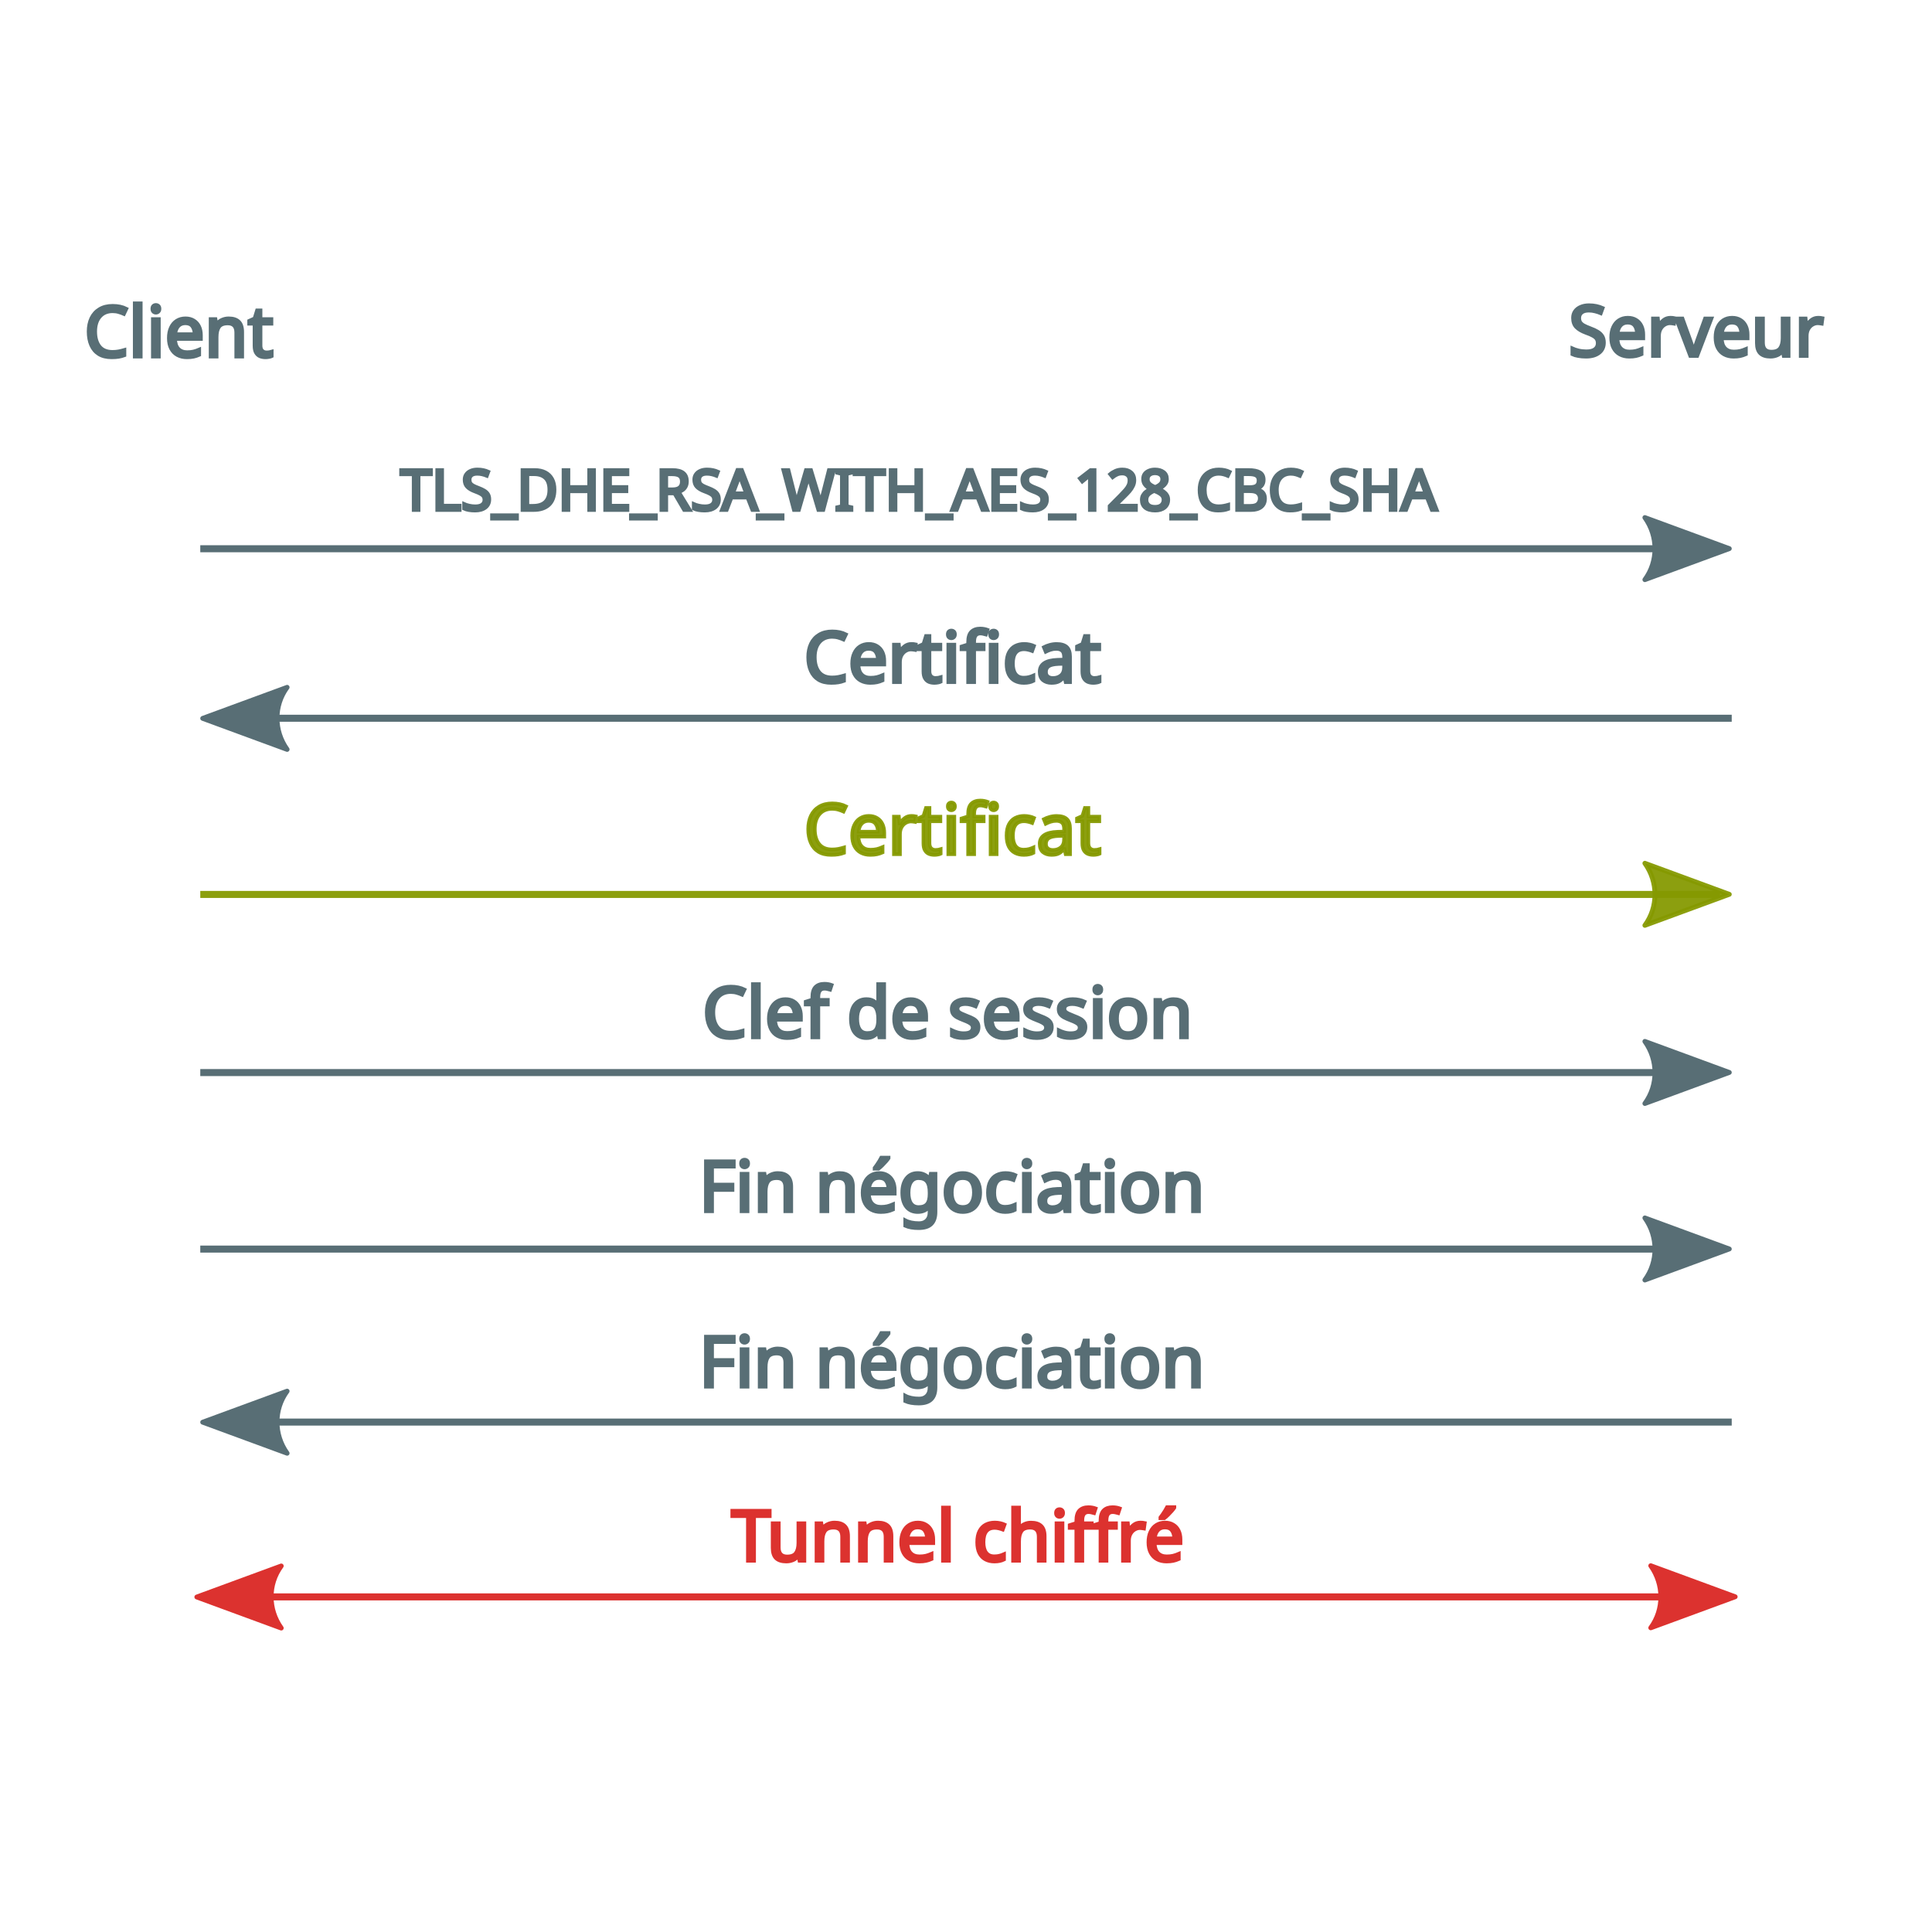
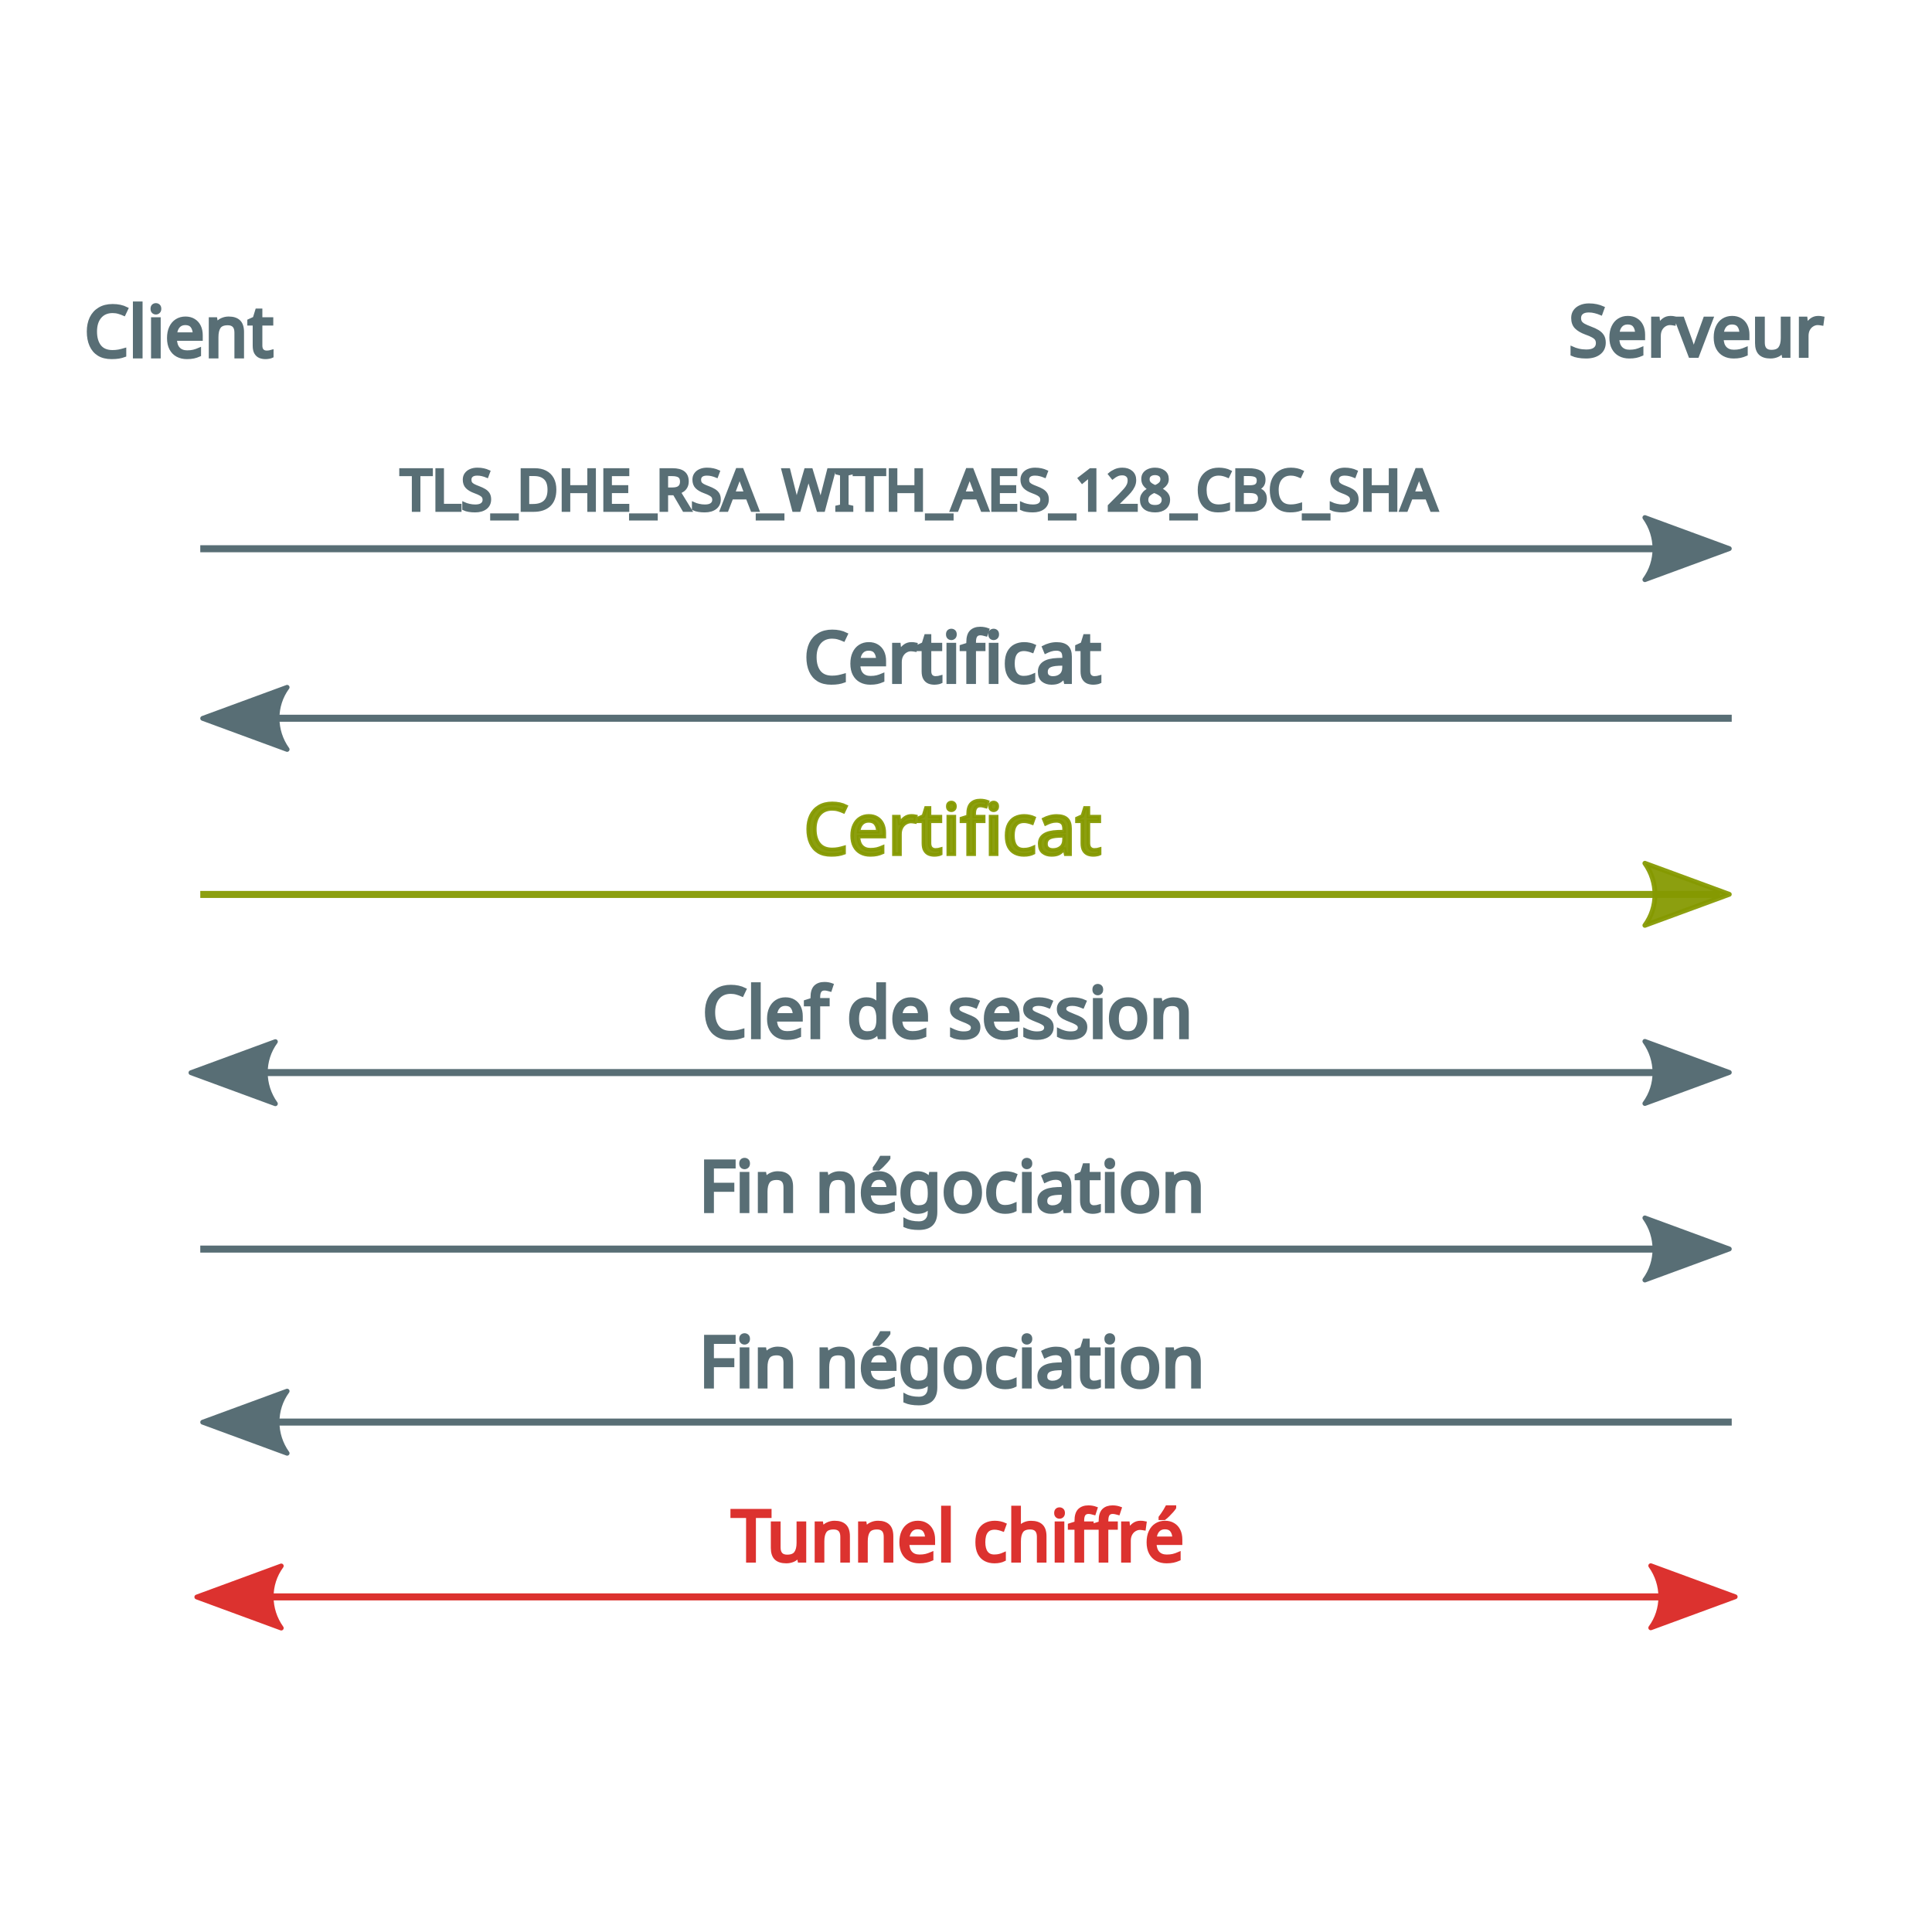
<svg xmlns="http://www.w3.org/2000/svg" width="550" height="550" id="svg2985" version="1.1">
  <defs id="defs2987">
+     <marker orient="auto" refY="0" refX="0" id="marker4394" style="overflow:visible">
+       <path id="path4396" style="fill:#586e75;fill-opacity:1;fill-rule:evenodd;stroke:#586e75;stroke-width:0.625;stroke-linejoin:round;stroke-opacity:1" d="M 8.719,4.034 -2.207,0.016 8.719,-4.002 c -1.745,2.372 -1.735,5.617 -6e-7,8.035 z" transform="matrix(1.1,0,0,1.1,1.1,0)" />
+     </marker>
    <marker orient="auto" refY="0" refX="0" id="marker10998" style="overflow:visible">
      <path id="path11000" style="fill:#dc322f;fill-opacity:1;fill-rule:evenodd;stroke:#dc322f;stroke-width:0.625;stroke-linejoin:round;stroke-opacity:1" d="M 8.719,4.034 -2.207,0.016 8.719,-4.002 c -1.745,2.372 -1.735,5.617 -6e-7,8.035 z" transform="matrix(1.1,0,0,1.1,1.1,0)" />
    </marker>
    <marker style="overflow:visible" id="marker10820" refX="0" refY="0" orient="auto">
      <path transform="matrix(-1.1,0,0,-1.1,-1.1,0)" d="M 8.719,4.034 -2.207,0.016 8.719,-4.002 c -1.745,2.372 -1.735,5.617 -6e-7,8.035 z" style="fill:#dc322f;fill-opacity:1;fill-rule:evenodd;stroke:#dc322f;stroke-width:0.625;stroke-linejoin:round;stroke-opacity:1" id="path10822" />
    </marker>
    <marker style="overflow:visible" id="marker10648" refX="0" refY="0" orient="auto">
      <path transform="matrix(1.1,0,0,1.1,1.1,0)" d="M 8.719,4.034 -2.207,0.016 8.719,-4.002 c -1.745,2.372 -1.735,5.617 -6e-7,8.035 z" style="fill:#586e75;fill-opacity:1;fill-rule:evenodd;stroke:#586e75;stroke-width:0.625;stroke-linejoin:round;stroke-opacity:1" id="path10650" />
    </marker>
    <marker style="overflow:visible" id="marker10482" refX="0" refY="0" orient="auto">
      <path transform="matrix(-1.1,0,0,-1.1,-1.1,0)" d="M 8.719,4.034 -2.207,0.016 8.719,-4.002 c -1.745,2.372 -1.735,5.617 -6e-7,8.035 z" style="fill:#586e75;fill-opacity:1;fill-rule:evenodd;stroke:#586e75;stroke-width:0.625;stroke-linejoin:round;stroke-opacity:1" id="path10484" />
    </marker>
    <marker style="overflow:visible" id="marker10322" refX="0" refY="0" orient="auto">
      <path transform="matrix(-1.1,0,0,-1.1,-1.1,0)" d="M 8.719,4.034 -2.207,0.016 8.719,-4.002 c -1.745,2.372 -1.735,5.617 -6e-7,8.035 z" style="fill:#586e75;fill-opacity:1;fill-rule:evenodd;stroke:#586e75;stroke-width:0.625;stroke-linejoin:round;stroke-opacity:1" id="path10324" />
    </marker>
    <marker style="overflow:visible" id="marker10162" refX="0" refY="0" orient="auto">
      <path transform="matrix(-1.1,0,0,-1.1,-1.1,0)" d="M 8.719,4.034 -2.207,0.016 8.719,-4.002 c -1.745,2.372 -1.735,5.617 -6e-7,8.035 z" style="fill:#859900;fill-opacity:0.941;fill-rule:evenodd;stroke:#859900;stroke-width:0.625;stroke-linejoin:round;stroke-opacity:0.941" id="path10164" />
    </marker>
    <marker orient="auto" refY="0" refX="0" id="Arrow2Lstart" style="overflow:visible">
      <path id="path9386" style="fill:#586e75;fill-opacity:1;fill-rule:evenodd;stroke:#586e75;stroke-width:0.625;stroke-linejoin:round;stroke-opacity:1" d="M 8.719,4.034 -2.207,0.016 8.719,-4.002 c -1.745,2.372 -1.735,5.617 -6e-7,8.035 z" transform="matrix(1.1,0,0,1.1,1.1,0)" />
    </marker>
    <marker orient="auto" refY="0" refX="0" id="Arrow1Lstart" style="overflow:visible">
      <path id="path9368" d="M 0,0 5,-5 -12.5,0 5,5 0,0 Z" style="fill:#586e75;fill-opacity:1;fill-rule:evenodd;stroke:#586e75;stroke-width:1pt;stroke-opacity:1" transform="matrix(0.8,0,0,0.8,10,0)" />
    </marker>
    <marker style="overflow:visible" id="marker9752" refX="0" refY="0" orient="auto">
      <path transform="matrix(-1.1,0,0,-1.1,-1.1,0)" d="M 8.719,4.034 -2.207,0.016 8.719,-4.002 c -1.745,2.372 -1.735,5.617 -6e-7,8.035 z" style="fill:#586e75;fill-opacity:1;fill-rule:evenodd;stroke:#586e75;stroke-width:0.625;stroke-linejoin:round;stroke-opacity:1" id="path9754" />
    </marker>
    <marker orient="auto" refY="0" refX="0" id="Arrow2Lend" style="overflow:visible">
      <path id="path9389" style="fill:#586e75;fill-opacity:1;fill-rule:evenodd;stroke:#586e75;stroke-width:0.625;stroke-linejoin:round;stroke-opacity:1" d="M 8.719,4.034 -2.207,0.016 8.719,-4.002 c -1.745,2.372 -1.735,5.617 -6e-7,8.035 z" transform="matrix(-1.1,0,0,-1.1,-1.1,0)" />
    </marker>
    <marker orient="auto" refY="0" refX="0" id="Arrow1Mstart" style="overflow:visible">
      <path id="path3783" d="M 0,0 5,-5 -12.5,0 5,5 0,0 Z" style="fill-rule:evenodd;stroke:#000000;stroke-width:1pt" transform="matrix(0.4,0,0,0.4,4,0)" />
    </marker>
    <marker orient="auto" refY="0" refX="0" id="Arrow1Mend" style="overflow:visible">
      <path id="path3786" d="M 0,0 5,-5 -12.5,0 5,5 0,0 Z" style="fill-rule:evenodd;stroke:#000000;stroke-width:1pt" transform="matrix(-0.4,0,0,-0.4,-4,0)" />
    </marker>
    <marker orient="auto" refY="0" refX="0" id="Arrow1Lend" style="overflow:visible">
      <path id="path3780" d="M 0,0 5,-5 -12.5,0 5,5 0,0 Z" style="fill-rule:evenodd;stroke:#000000;stroke-width:1pt" transform="matrix(-0.8,0,0,-0.8,-10,0)" />
    </marker>
    <marker orient="auto" refY="0" refX="0" id="Arrow1Mend-7" style="overflow:visible">
      <path id="path3786-9" d="M 0,0 5,-5 -12.5,0 5,5 0,0 Z" style="fill-rule:evenodd;stroke:#000000;stroke-width:1pt" transform="matrix(-0.4,0,0,-0.4,-4,0)" />
    </marker>
    <marker orient="auto" refY="0" refX="0" id="Arrow1Mstart-1" style="overflow:visible">
      <path id="path3783-3" d="M 0,0 5,-5 -12.5,0 5,5 0,0 Z" style="fill-rule:evenodd;stroke:#000000;stroke-width:1pt" transform="matrix(0.4,0,0,0.4,4,0)" />
    </marker>
    <marker orient="auto" refY="0" refX="0" id="Arrow1Mend-6" style="overflow:visible">
      <path id="path3786-90" d="M 0,0 5,-5 -12.5,0 5,5 0,0 Z" style="fill-rule:evenodd;stroke:#000000;stroke-width:1pt" transform="matrix(-0.4,0,0,-0.4,-4,0)" />
    </marker>
    <marker orient="auto" refY="0" refX="0" id="Arrow1Mend-2" style="overflow:visible">
      <path id="path3786-8" d="M 0,0 5,-5 -12.5,0 5,5 0,0 Z" style="fill-rule:evenodd;stroke:#000000;stroke-width:1pt" transform="matrix(-0.4,0,0,-0.4,-4,0)" />
    </marker>
    <marker orient="auto" refY="0" refX="0" id="Arrow1Mend-63" style="overflow:visible">
      <path id="path3786-5" d="M 0,0 5,-5 -12.5,0 5,5 0,0 Z" style="fill-rule:evenodd;stroke:#000000;stroke-width:1pt" transform="matrix(-0.4,0,0,-0.4,-4,0)" />
    </marker>
    <marker orient="auto" refY="0" refX="0" id="Arrow1Mstart-16" style="overflow:visible">
      <path id="path3783-2" d="M 0,0 5,-5 -12.5,0 5,5 0,0 Z" style="fill-rule:evenodd;stroke:#000000;stroke-width:1pt" transform="matrix(0.4,0,0,0.4,4,0)" />
    </marker>
    <marker orient="auto" refY="0" refX="0" id="Arrow1Mstart-6" style="overflow:visible">
      <path id="path3783-5" d="M 0,0 5,-5 -12.5,0 5,5 0,0 Z" style="fill-rule:evenodd;stroke:#000000;stroke-width:1pt" transform="matrix(0.4,0,0,0.4,4,0)" />
    </marker>
    <marker orient="auto" refY="0" refX="0" id="Arrow1Mstart-69" style="overflow:visible">
      <path id="path3783-4" d="M 0,0 5,-5 -12.5,0 5,5 0,0 Z" style="fill-rule:evenodd;stroke:#000000;stroke-width:1pt" transform="matrix(0.4,0,0,0.4,4,0)" />
    </marker>
    <marker orient="auto" refY="0" refX="0" id="Arrow1Mend-1" style="overflow:visible">
      <path id="path3786-3" d="M 0,0 5,-5 -12.5,0 5,5 0,0 Z" style="fill-rule:evenodd;stroke:#000000;stroke-width:1pt" transform="matrix(-0.4,0,0,-0.4,-4,0)" />
    </marker>
    <marker orient="auto" refY="0" refX="0" id="Arrow1Mend-5" style="overflow:visible">
      <path id="path3786-1" d="M 0,0 5,-5 -12.5,0 5,5 0,0 Z" style="fill-rule:evenodd;stroke:#000000;stroke-width:1pt" transform="matrix(-0.4,0,0,-0.4,-4,0)" />
    </marker>
    <marker orient="auto" refY="0" refX="0" id="Arrow1Mend-64" style="overflow:visible">
      <path id="path3786-55" d="M 0,0 5,-5 -12.5,0 5,5 0,0 Z" style="fill-rule:evenodd;stroke:#000000;stroke-width:1pt" transform="matrix(-0.4,0,0,-0.4,-4,0)" />
    </marker>
    <marker orient="auto" refY="0" refX="0" id="Arrow1Mstart-7" style="overflow:visible">
      <path id="path3783-6" d="M 0,0 5,-5 -12.5,0 5,5 0,0 Z" style="fill-rule:evenodd;stroke:#000000;stroke-width:1pt" transform="matrix(0.4,0,0,0.4,4,0)" />
    </marker>
    <marker orient="auto" refY="0" refX="0" id="Arrow1Mstart-77" style="overflow:visible">
      <path id="path3783-0" d="M 0,0 5,-5 -12.5,0 5,5 0,0 Z" style="fill-rule:evenodd;stroke:#000000;stroke-width:1pt" transform="matrix(0.4,0,0,0.4,4,0)" />
    </marker>
    <marker orient="auto" refY="0" refX="0" id="Arrow1Mend-63-7" style="overflow:visible">
      <path id="path3786-5-4" d="M 0,0 5,-5 -12.5,0 5,5 0,0 Z" style="fill-rule:evenodd;stroke:#000000;stroke-width:1pt" transform="matrix(-0.4,0,0,-0.4,-4,0)" />
    </marker>
  </defs>
  <g id="layer1" transform="translate(-68.16428,98.35791)" style="display:inline">
    <text transform="translate(68.16428,22.54849)" xml:space="preserve" style="display:inline;font-style:normal;font-variant:normal;font-weight:normal;font-stretch:normal;font-size:20px;line-height:125%;font-family:Sans;-inkscape-font-specification:Sans;text-align:start;letter-spacing:0px;word-spacing:0px;writing-mode:lr-tb;text-anchor:start;fill:#586e75;fill-opacity:1;stroke:#586e75;stroke-opacity:1" x="23.994" y="-19.374" id="text2993">
      <tspan id="tspan2995" x="23.994" y="-19.374">Client</tspan>
    </text>
    <text transform="translate(68.16428,22.54849)" xml:space="preserve" style="display:inline;font-style:normal;font-variant:normal;font-weight:normal;font-stretch:normal;font-size:20px;line-height:125%;font-family:Sans;-inkscape-font-specification:Sans;text-align:start;letter-spacing:0px;word-spacing:0px;writing-mode:lr-tb;text-anchor:start;fill:#586e75;fill-opacity:1;stroke:#586e75;stroke-opacity:1" x="446.583" y="-19.55" id="text2997">
      <tspan id="tspan2999" x="446.583" y="-19.55">Serveur</tspan>
    </text>
  </g>
  <g id="layer2" style="display:inline" transform="translate(0,120.9064)">
    <path style="display:inline;fill:none;fill-opacity:0.992;stroke:#586e75;stroke-width:2;stroke-linecap:butt;stroke-linejoin:miter;stroke-miterlimit:4;stroke-dasharray:none;stroke-opacity:1;marker-end:url(#Arrow2Lend)" d="m 57.014,35.309 432.629,0" id="path3003" />
    <text xml:space="preserve" style="display:inline;font-style:normal;font-variant:normal;font-weight:normal;font-stretch:normal;font-size:16px;line-height:125%;font-family:Sans;-inkscape-font-specification:Sans;text-align:start;letter-spacing:0px;word-spacing:0px;writing-mode:lr-tb;text-anchor:start;fill:#586e75;fill-opacity:1;stroke:#586e75;stroke-opacity:1" x="114.008" y="24.302" id="text4811">
      <tspan id="tspan4813" x="114.008" y="24.302">TLS_DHE_RSA_WITH_AES_128_CBC_SHA</tspan>
    </text>
  </g>
  <g id="layer3" style="display:inline" transform="translate(0,120.9064)">
    <path style="display:inline;fill:none;stroke:#586e75;stroke-width:2;stroke-linecap:butt;stroke-linejoin:miter;stroke-miterlimit:4;stroke-dasharray:none;stroke-opacity:1;marker-start:url(#Arrow2Lstart);marker-end:none" d="m 60.357,83.562 432.629,0" id="path3003-7-2" />
    <text xml:space="preserve" style="display:inline;font-style:normal;font-variant:normal;font-weight:normal;font-stretch:normal;font-size:20px;line-height:125%;font-family:Sans;-inkscape-font-specification:Sans;text-align:start;letter-spacing:0px;word-spacing:0px;writing-mode:lr-tb;text-anchor:start;fill:#586e75;fill-opacity:1;stroke:#586e75;stroke-opacity:1" x="228.843" y="73.312" id="text4839">
      <tspan id="tspan4841" x="228.843" y="73.312">Certificat</tspan>
    </text>
  </g>
  <g id="layer4" style="display:inline" transform="translate(0,120.9064)">
    <path style="display:inline;fill:none;stroke:#859900;stroke-width:2;stroke-linecap:butt;stroke-linejoin:miter;stroke-miterlimit:4;stroke-dasharray:none;stroke-opacity:0.941;marker-end:url(#marker10162)" d="m 57.014,133.72 432.629,0" id="path3003-4" />
    <text xml:space="preserve" style="display:inline;font-style:normal;font-variant:normal;font-weight:normal;font-stretch:normal;font-size:20px;line-height:125%;font-family:Sans;-inkscape-font-specification:Sans;text-align:start;letter-spacing:0px;word-spacing:0px;writing-mode:lr-tb;text-anchor:start;fill:#859900;fill-opacity:0.941;stroke:#859900;stroke-opacity:0.941" x="228.843" y="122.274" id="text4839-7">
      <tspan id="tspan4841-8" x="228.843" y="122.274">Certificat</tspan>
    </text>
  </g>
  <g id="layer5" style="display:inline" transform="translate(0,120.9064)">
-     <path style="display:inline;fill:none;stroke:#586e75;stroke-width:2;stroke-linecap:butt;stroke-linejoin:miter;stroke-miterlimit:4;stroke-dasharray:none;stroke-opacity:1;marker-end:url(#marker10322)" d="m 57.014,184.432 432.629,0" id="path3003-4-5" />
+     <path style="display:inline;fill:none;stroke:#586e75;stroke-width:2;stroke-linecap:butt;stroke-linejoin:miter;stroke-miterlimit:4;stroke-dasharray:none;stroke-opacity:1;marker-end:url(#marker10322);marker-start:url(#marker4394)" d="m 57.014,184.432 432.629,0" id="path3003-4-5" />
    <text xml:space="preserve" style="display:inline;font-style:normal;font-variant:normal;font-weight:normal;font-stretch:normal;font-size:20px;line-height:125%;font-family:Sans;-inkscape-font-specification:Sans;text-align:start;letter-spacing:0px;word-spacing:0px;writing-mode:lr-tb;text-anchor:start;fill:#586e75;fill-opacity:1;stroke:#586e75;stroke-opacity:1" x="199.966" y="174.432" id="text5171">
      <tspan id="tspan5173" x="199.966" y="174.432">Clef de session</tspan>
    </text>
  </g>
  <g id="layer6" style="display:inline" transform="translate(0,120.9064)">
    <path style="display:inline;fill:none;stroke:#586e75;stroke-width:2;stroke-linecap:butt;stroke-linejoin:miter;stroke-miterlimit:4;stroke-dasharray:none;stroke-opacity:1;marker-end:url(#marker10482)" d="m 57.014,234.683 432.629,0" id="path3003-4-5-4" />
    <text xml:space="preserve" style="display:inline;font-style:normal;font-variant:normal;font-weight:normal;font-stretch:normal;font-size:20px;line-height:125%;font-family:Sans;-inkscape-font-specification:Sans;text-align:start;letter-spacing:0px;word-spacing:0px;writing-mode:lr-tb;text-anchor:start;fill:#586e75;fill-opacity:1;stroke:#586e75;stroke-opacity:1" x="198.999" y="223.944" id="text5175">
      <tspan id="tspan5177" x="198.999" y="223.944">Fin négociation</tspan>
    </text>
  </g>
  <g id="layer7" style="display:inline" transform="translate(0,120.9064)">
    <path style="display:inline;fill:none;stroke:#586e75;stroke-width:2;stroke-linecap:butt;stroke-linejoin:miter;stroke-miterlimit:4;stroke-dasharray:none;stroke-opacity:1;marker-start:url(#marker10648);marker-end:none" d="m 60.357,283.928 432.629,0" id="path3003-7-2-9" />
    <text xml:space="preserve" style="display:inline;font-style:normal;font-variant:normal;font-weight:normal;font-stretch:normal;font-size:20px;line-height:125%;font-family:Sans;-inkscape-font-specification:Sans;text-align:start;letter-spacing:0px;word-spacing:0px;writing-mode:lr-tb;text-anchor:start;fill:#586e75;fill-opacity:1;stroke:#586e75;stroke-opacity:1" x="198.999" y="273.872" id="text5175-6">
      <tspan id="tspan5177-0" x="198.999" y="273.872">Fin négociation</tspan>
    </text>
  </g>
  <g id="layer8" style="display:inline" transform="translate(0,120.9064)">
    <path style="display:inline;fill:none;stroke:#dc322f;stroke-width:2;stroke-linecap:butt;stroke-linejoin:miter;stroke-miterlimit:4;stroke-dasharray:none;stroke-opacity:1;marker-start:url(#marker10998);marker-end:url(#marker10820)" d="m 58.686,333.695 432.629,0" id="path3003-7-2-8" />
    <text xml:space="preserve" style="display:inline;font-style:normal;font-variant:normal;font-weight:normal;font-stretch:normal;font-size:20px;line-height:125%;font-family:Sans;-inkscape-font-specification:Sans;text-align:start;letter-spacing:0px;word-spacing:0px;writing-mode:lr-tb;text-anchor:start;fill:#dc322f;fill-opacity:1;stroke:#dc322f;stroke-opacity:1" x="208.237" y="323.44" id="text5200">
      <tspan id="tspan5202" x="208.237" y="323.44">Tunnel chiffré</tspan>
    </text>
  </g>
</svg>
